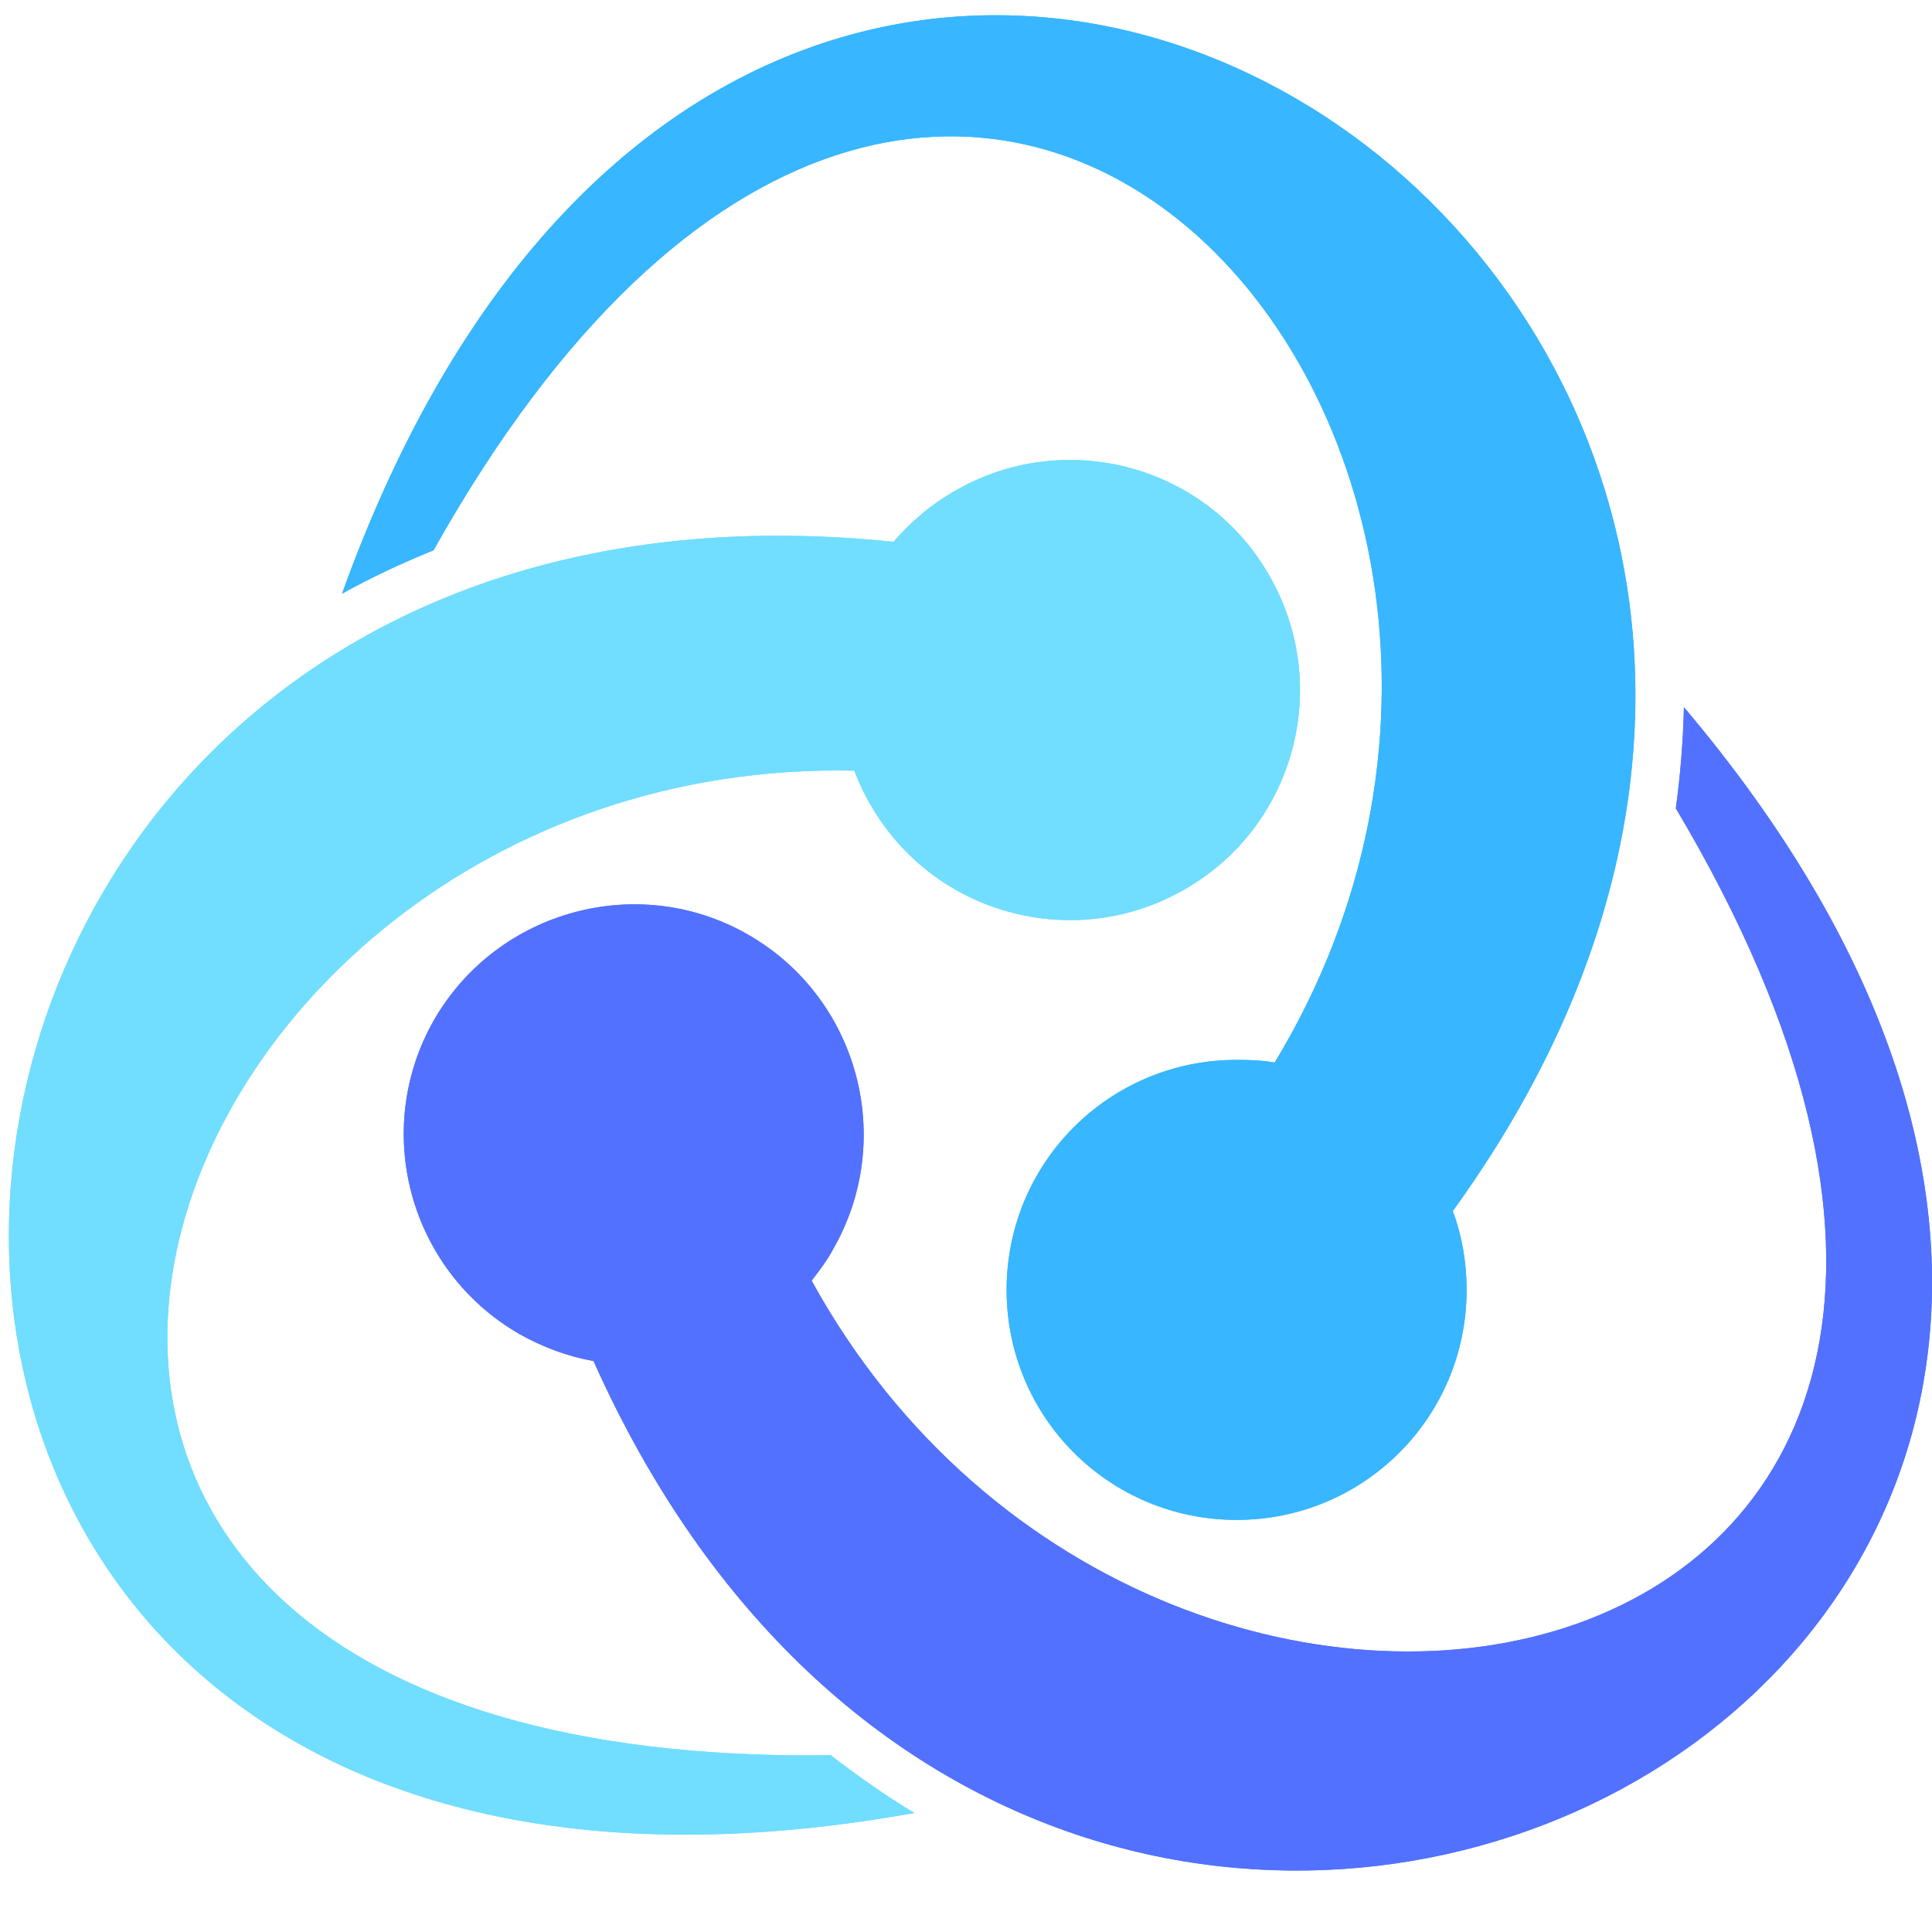
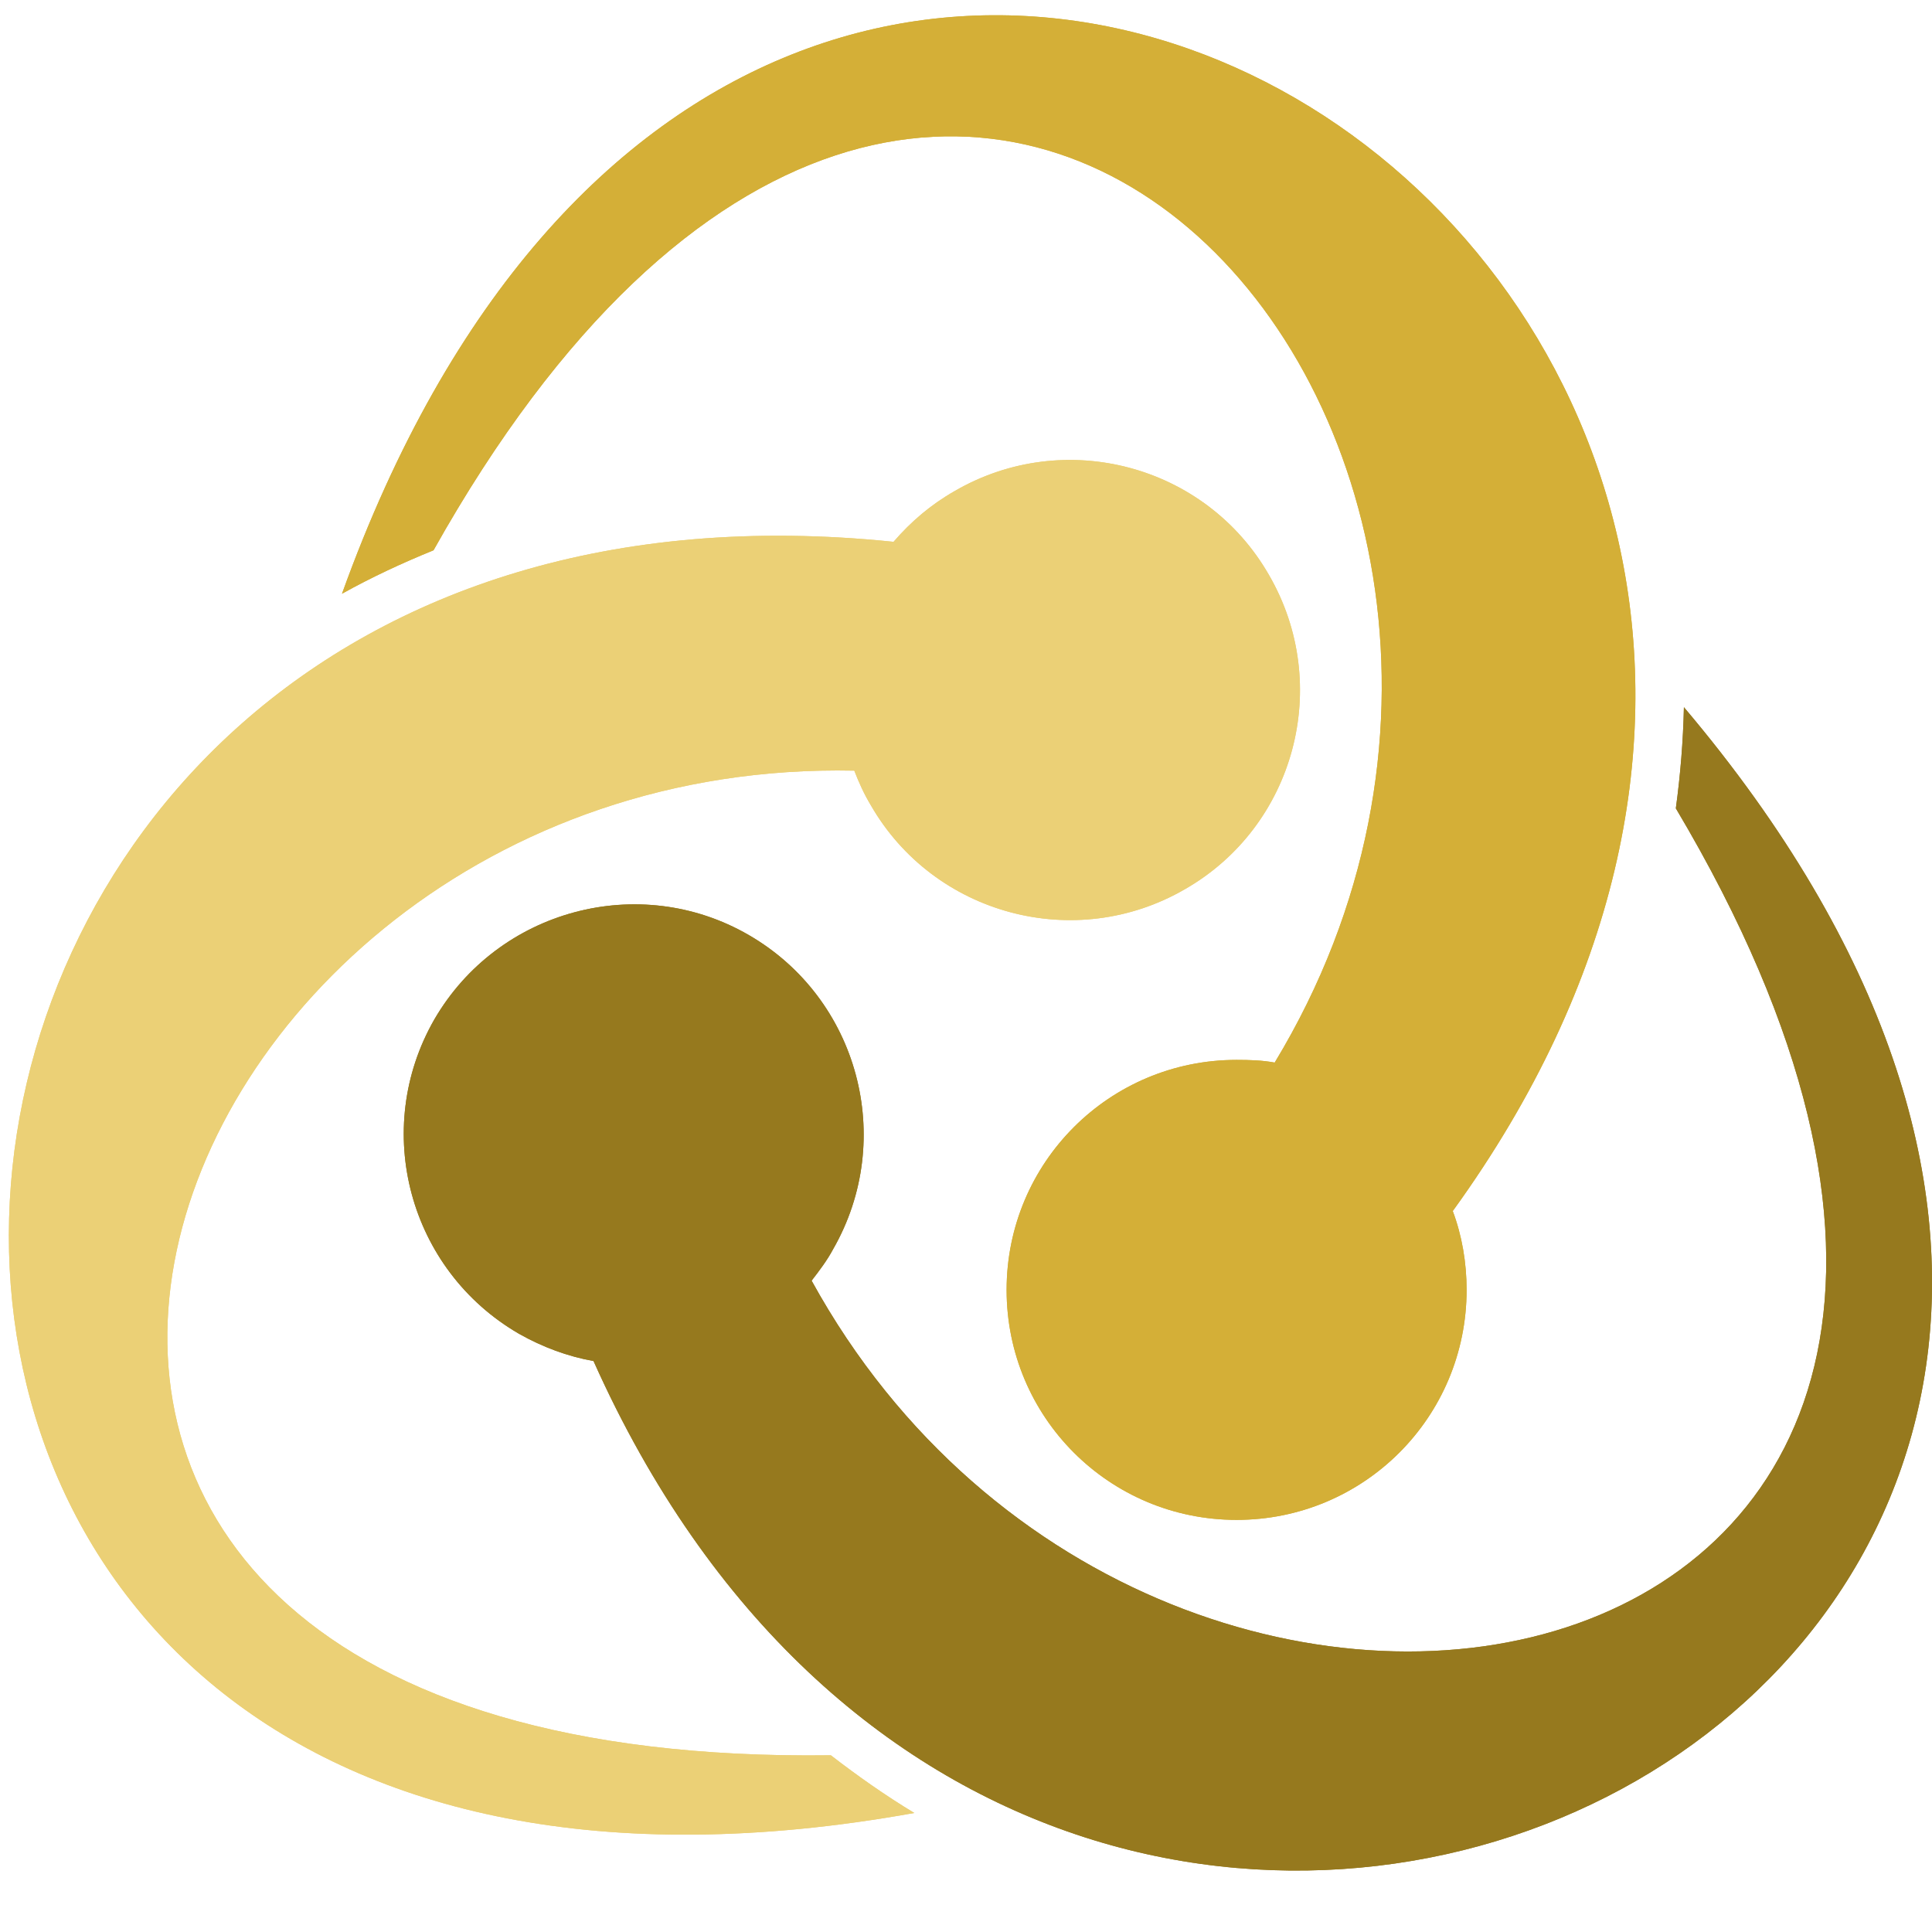
<svg xmlns="http://www.w3.org/2000/svg" width="2000" zoomAndPan="magnify" viewBox="0 0 1500 1500" height="2000" preserveAspectRatio="xMidYMid meet" version="1.0">
-   <path fill="#38b6ff" d="M 265.52 460.973 C 600.266 -469.812 1646.617 223.574 1127.922 940.25 C 1135.086 959.363 1138.672 980.266 1138.672 1001.469 C 1138.672 1100.309 1058.941 1180.039 960.098 1180.039 C 861.258 1180.039 781.527 1100.309 781.527 1001.469 C 781.527 902.625 861.258 822.895 960.098 822.895 C 970.25 822.895 980.105 823.195 989.66 824.984 C 1283.199 340.035 735.836 -284.969 336.59 427.23 C 312.402 437.086 288.512 448.133 265.52 460.973 Z M 265.52 460.973 " fill-opacity="1" fill-rule="nonzero" />
-   <path fill="#5271ff" d="M 1307.387 549.066 C 1946.129 1304.266 822.137 1864.168 460.812 1056.711 C 440.805 1053.129 421.395 1045.961 402.883 1035.512 C 317.477 985.941 288.211 876.945 337.188 791.543 C 386.754 706.137 496.348 676.871 581.156 725.844 C 666.559 775.117 695.824 884.41 646.852 969.816 C 642.074 978.773 636.102 986.539 630.129 994.301 C 903.359 1491.199 1718.582 1329.648 1301.117 627.602 C 1304.699 601.324 1306.793 575.344 1307.387 549.066 Z M 1307.387 549.066 " fill-opacity="1" fill-rule="nonzero" />
-   <path fill="#71ddff" d="M 709.859 1407.586 C -263.031 1582.875 -185.988 329.883 693.734 420.66 C 707.172 405.133 722.398 391.992 741.211 381.242 C 826.617 331.672 936.211 360.938 985.184 446.34 C 1034.754 531.746 1005.488 641.336 920.082 690.309 C 834.68 739.879 725.086 710.316 676.113 625.211 C 670.738 616.254 666.859 607.594 663.273 598.336 C 96.203 586.391 -171.355 1373.543 645.059 1362.793 C 665.961 1378.918 687.164 1393.848 709.859 1407.586 Z M 709.859 1407.586 " fill-opacity="1" fill-rule="nonzero" />
-   <path fill="#38b6ff" d="M 265.52 460.973 C 600.266 -469.812 1646.617 223.574 1127.922 940.25 C 1135.086 959.363 1138.672 980.266 1138.672 1001.469 C 1138.672 1100.309 1058.941 1180.039 960.098 1180.039 C 861.258 1180.039 781.527 1100.309 781.527 1001.469 C 781.527 902.625 861.258 822.895 960.098 822.895 C 970.25 822.895 980.105 823.195 989.66 824.984 C 1283.199 340.035 735.836 -284.969 336.59 427.23 C 312.402 437.086 288.512 448.133 265.52 460.973 Z M 265.52 460.973 " fill-opacity="1" fill-rule="nonzero" />
-   <path fill="#5271ff" d="M 1307.387 549.066 C 1946.129 1304.266 822.137 1864.168 460.812 1056.711 C 440.805 1053.129 421.395 1045.961 402.883 1035.512 C 317.477 985.941 288.211 876.945 337.188 791.543 C 386.754 706.137 496.348 676.871 581.156 725.844 C 666.559 775.117 695.824 884.41 646.852 969.816 C 642.074 978.773 636.102 986.539 630.129 994.301 C 903.359 1491.199 1718.582 1329.648 1301.117 627.602 C 1304.699 601.324 1306.793 575.344 1307.387 549.066 Z M 1307.387 549.066 " fill-opacity="1" fill-rule="nonzero" />
-   <path fill="#71ddff" d="M 709.859 1407.586 C -263.031 1582.875 -185.988 329.883 693.734 420.66 C 707.172 405.133 722.398 391.992 741.211 381.242 C 826.617 331.672 936.211 360.938 985.184 446.34 C 1034.754 531.746 1005.488 641.336 920.082 690.309 C 834.68 739.879 725.086 710.316 676.113 625.211 C 670.738 616.254 666.859 607.594 663.273 598.336 C 96.203 586.391 -171.355 1373.543 645.059 1362.793 C 665.961 1378.918 687.164 1393.848 709.859 1407.586 Z M 709.859 1407.586 " fill-opacity="1" fill-rule="nonzero" />
+   <path fill="#d4af37" d="M 265.52 460.973 C 600.266 -469.812 1646.617 223.574 1127.922 940.25 C 1135.086 959.363 1138.672 980.266 1138.672 1001.469 C 1138.672 1100.309 1058.941 1180.039 960.098 1180.039 C 861.258 1180.039 781.527 1100.309 781.527 1001.469 C 781.527 902.625 861.258 822.895 960.098 822.895 C 970.25 822.895 980.105 823.195 989.66 824.984 C 1283.199 340.035 735.836 -284.969 336.59 427.23 C 312.402 437.086 288.512 448.133 265.52 460.973 Z M 265.52 460.973 " fill-opacity="1" fill-rule="nonzero" />
+   <path fill="#96791e" d="M 1307.387 549.066 C 1946.129 1304.266 822.137 1864.168 460.812 1056.711 C 440.805 1053.129 421.395 1045.961 402.883 1035.512 C 317.477 985.941 288.211 876.945 337.188 791.543 C 386.754 706.137 496.348 676.871 581.156 725.844 C 666.559 775.117 695.824 884.41 646.852 969.816 C 642.074 978.773 636.102 986.539 630.129 994.301 C 903.359 1491.199 1718.582 1329.648 1301.117 627.602 C 1304.699 601.324 1306.793 575.344 1307.387 549.066 Z M 1307.387 549.066 " fill-opacity="1" fill-rule="nonzero" />
+   <path fill="#ebd076" d="M 709.859 1407.586 C -263.031 1582.875 -185.988 329.883 693.734 420.66 C 707.172 405.133 722.398 391.992 741.211 381.242 C 826.617 331.672 936.211 360.938 985.184 446.34 C 1034.754 531.746 1005.488 641.336 920.082 690.309 C 834.68 739.879 725.086 710.316 676.113 625.211 C 670.738 616.254 666.859 607.594 663.273 598.336 C 96.203 586.391 -171.355 1373.543 645.059 1362.793 C 665.961 1378.918 687.164 1393.848 709.859 1407.586 Z M 709.859 1407.586 " fill-opacity="1" fill-rule="nonzero" />
+   <path fill="#d4af37" d="M 265.52 460.973 C 600.266 -469.812 1646.617 223.574 1127.922 940.25 C 1135.086 959.363 1138.672 980.266 1138.672 1001.469 C 1138.672 1100.309 1058.941 1180.039 960.098 1180.039 C 861.258 1180.039 781.527 1100.309 781.527 1001.469 C 781.527 902.625 861.258 822.895 960.098 822.895 C 970.25 822.895 980.105 823.195 989.66 824.984 C 1283.199 340.035 735.836 -284.969 336.59 427.23 C 312.402 437.086 288.512 448.133 265.52 460.973 Z M 265.52 460.973 " fill-opacity="1" fill-rule="nonzero" />
+   <path fill="#96791e" d="M 1307.387 549.066 C 1946.129 1304.266 822.137 1864.168 460.812 1056.711 C 440.805 1053.129 421.395 1045.961 402.883 1035.512 C 317.477 985.941 288.211 876.945 337.188 791.543 C 386.754 706.137 496.348 676.871 581.156 725.844 C 666.559 775.117 695.824 884.41 646.852 969.816 C 642.074 978.773 636.102 986.539 630.129 994.301 C 903.359 1491.199 1718.582 1329.648 1301.117 627.602 C 1304.699 601.324 1306.793 575.344 1307.387 549.066 Z M 1307.387 549.066 " fill-opacity="1" fill-rule="nonzero" />
+   <path fill="#ebd076" d="M 709.859 1407.586 C -263.031 1582.875 -185.988 329.883 693.734 420.66 C 707.172 405.133 722.398 391.992 741.211 381.242 C 826.617 331.672 936.211 360.938 985.184 446.34 C 1034.754 531.746 1005.488 641.336 920.082 690.309 C 834.68 739.879 725.086 710.316 676.113 625.211 C 670.738 616.254 666.859 607.594 663.273 598.336 C 96.203 586.391 -171.355 1373.543 645.059 1362.793 C 665.961 1378.918 687.164 1393.848 709.859 1407.586 Z M 709.859 1407.586 " fill-opacity="1" fill-rule="nonzero" />
</svg>
